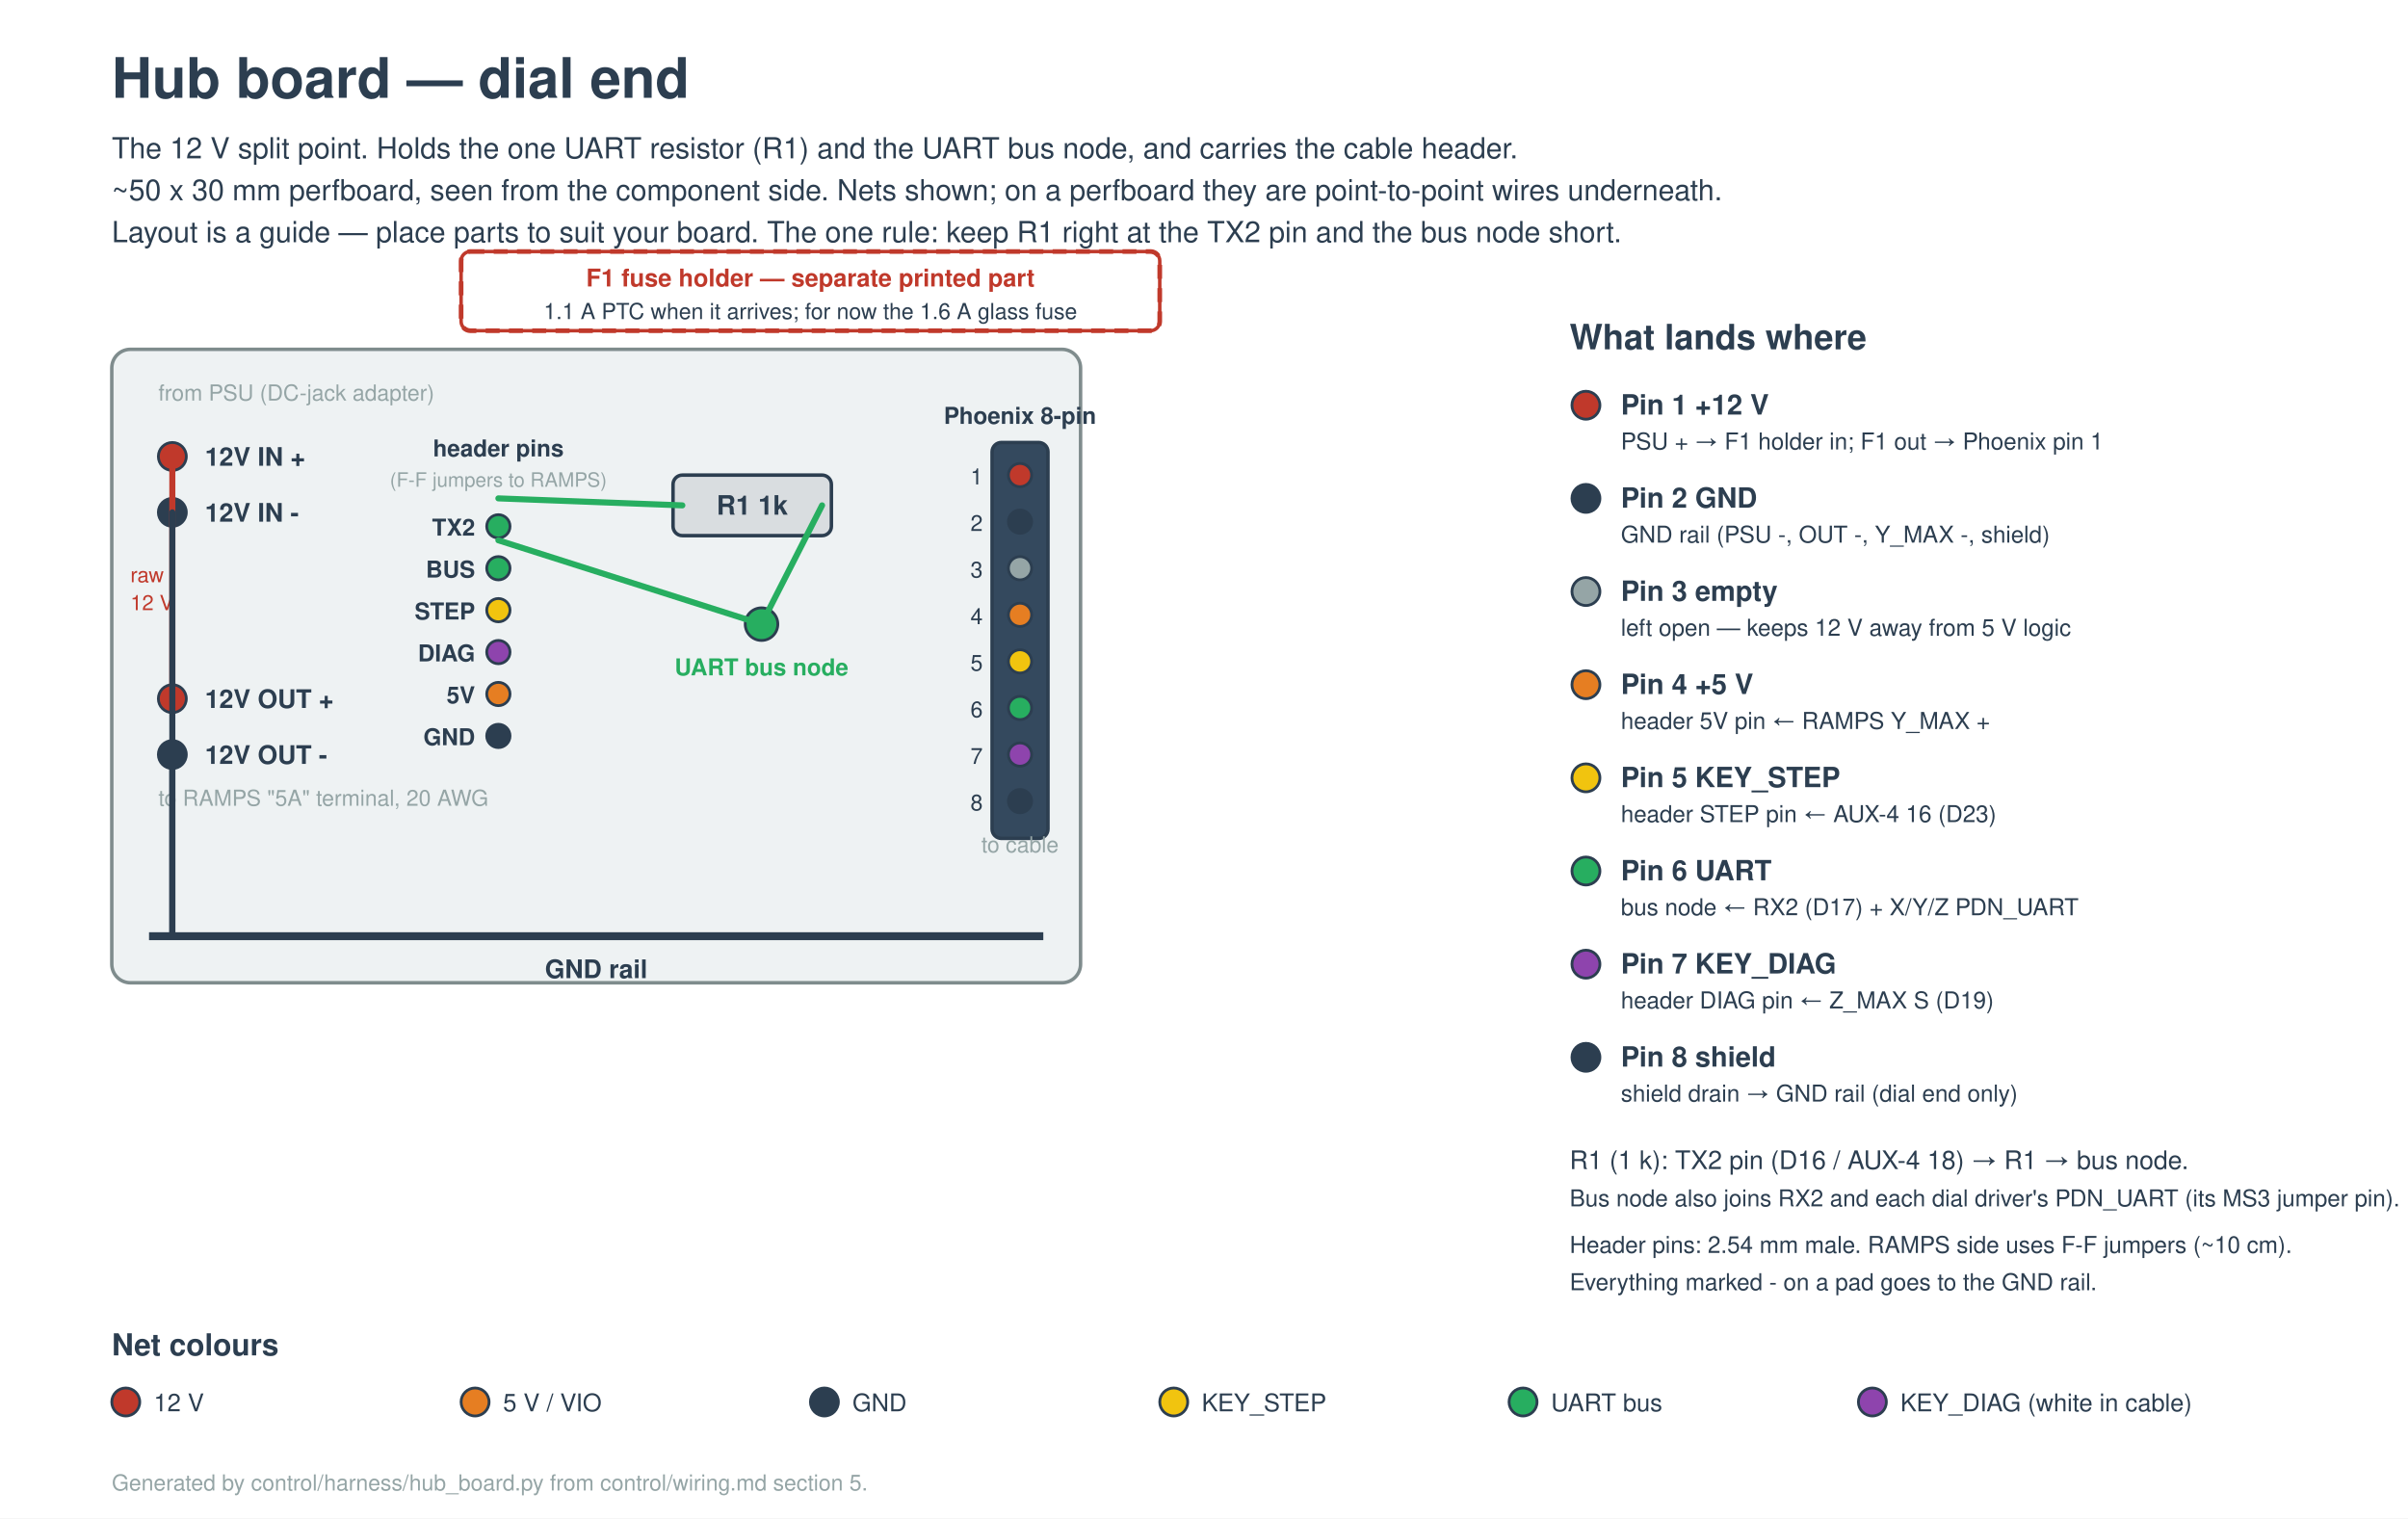
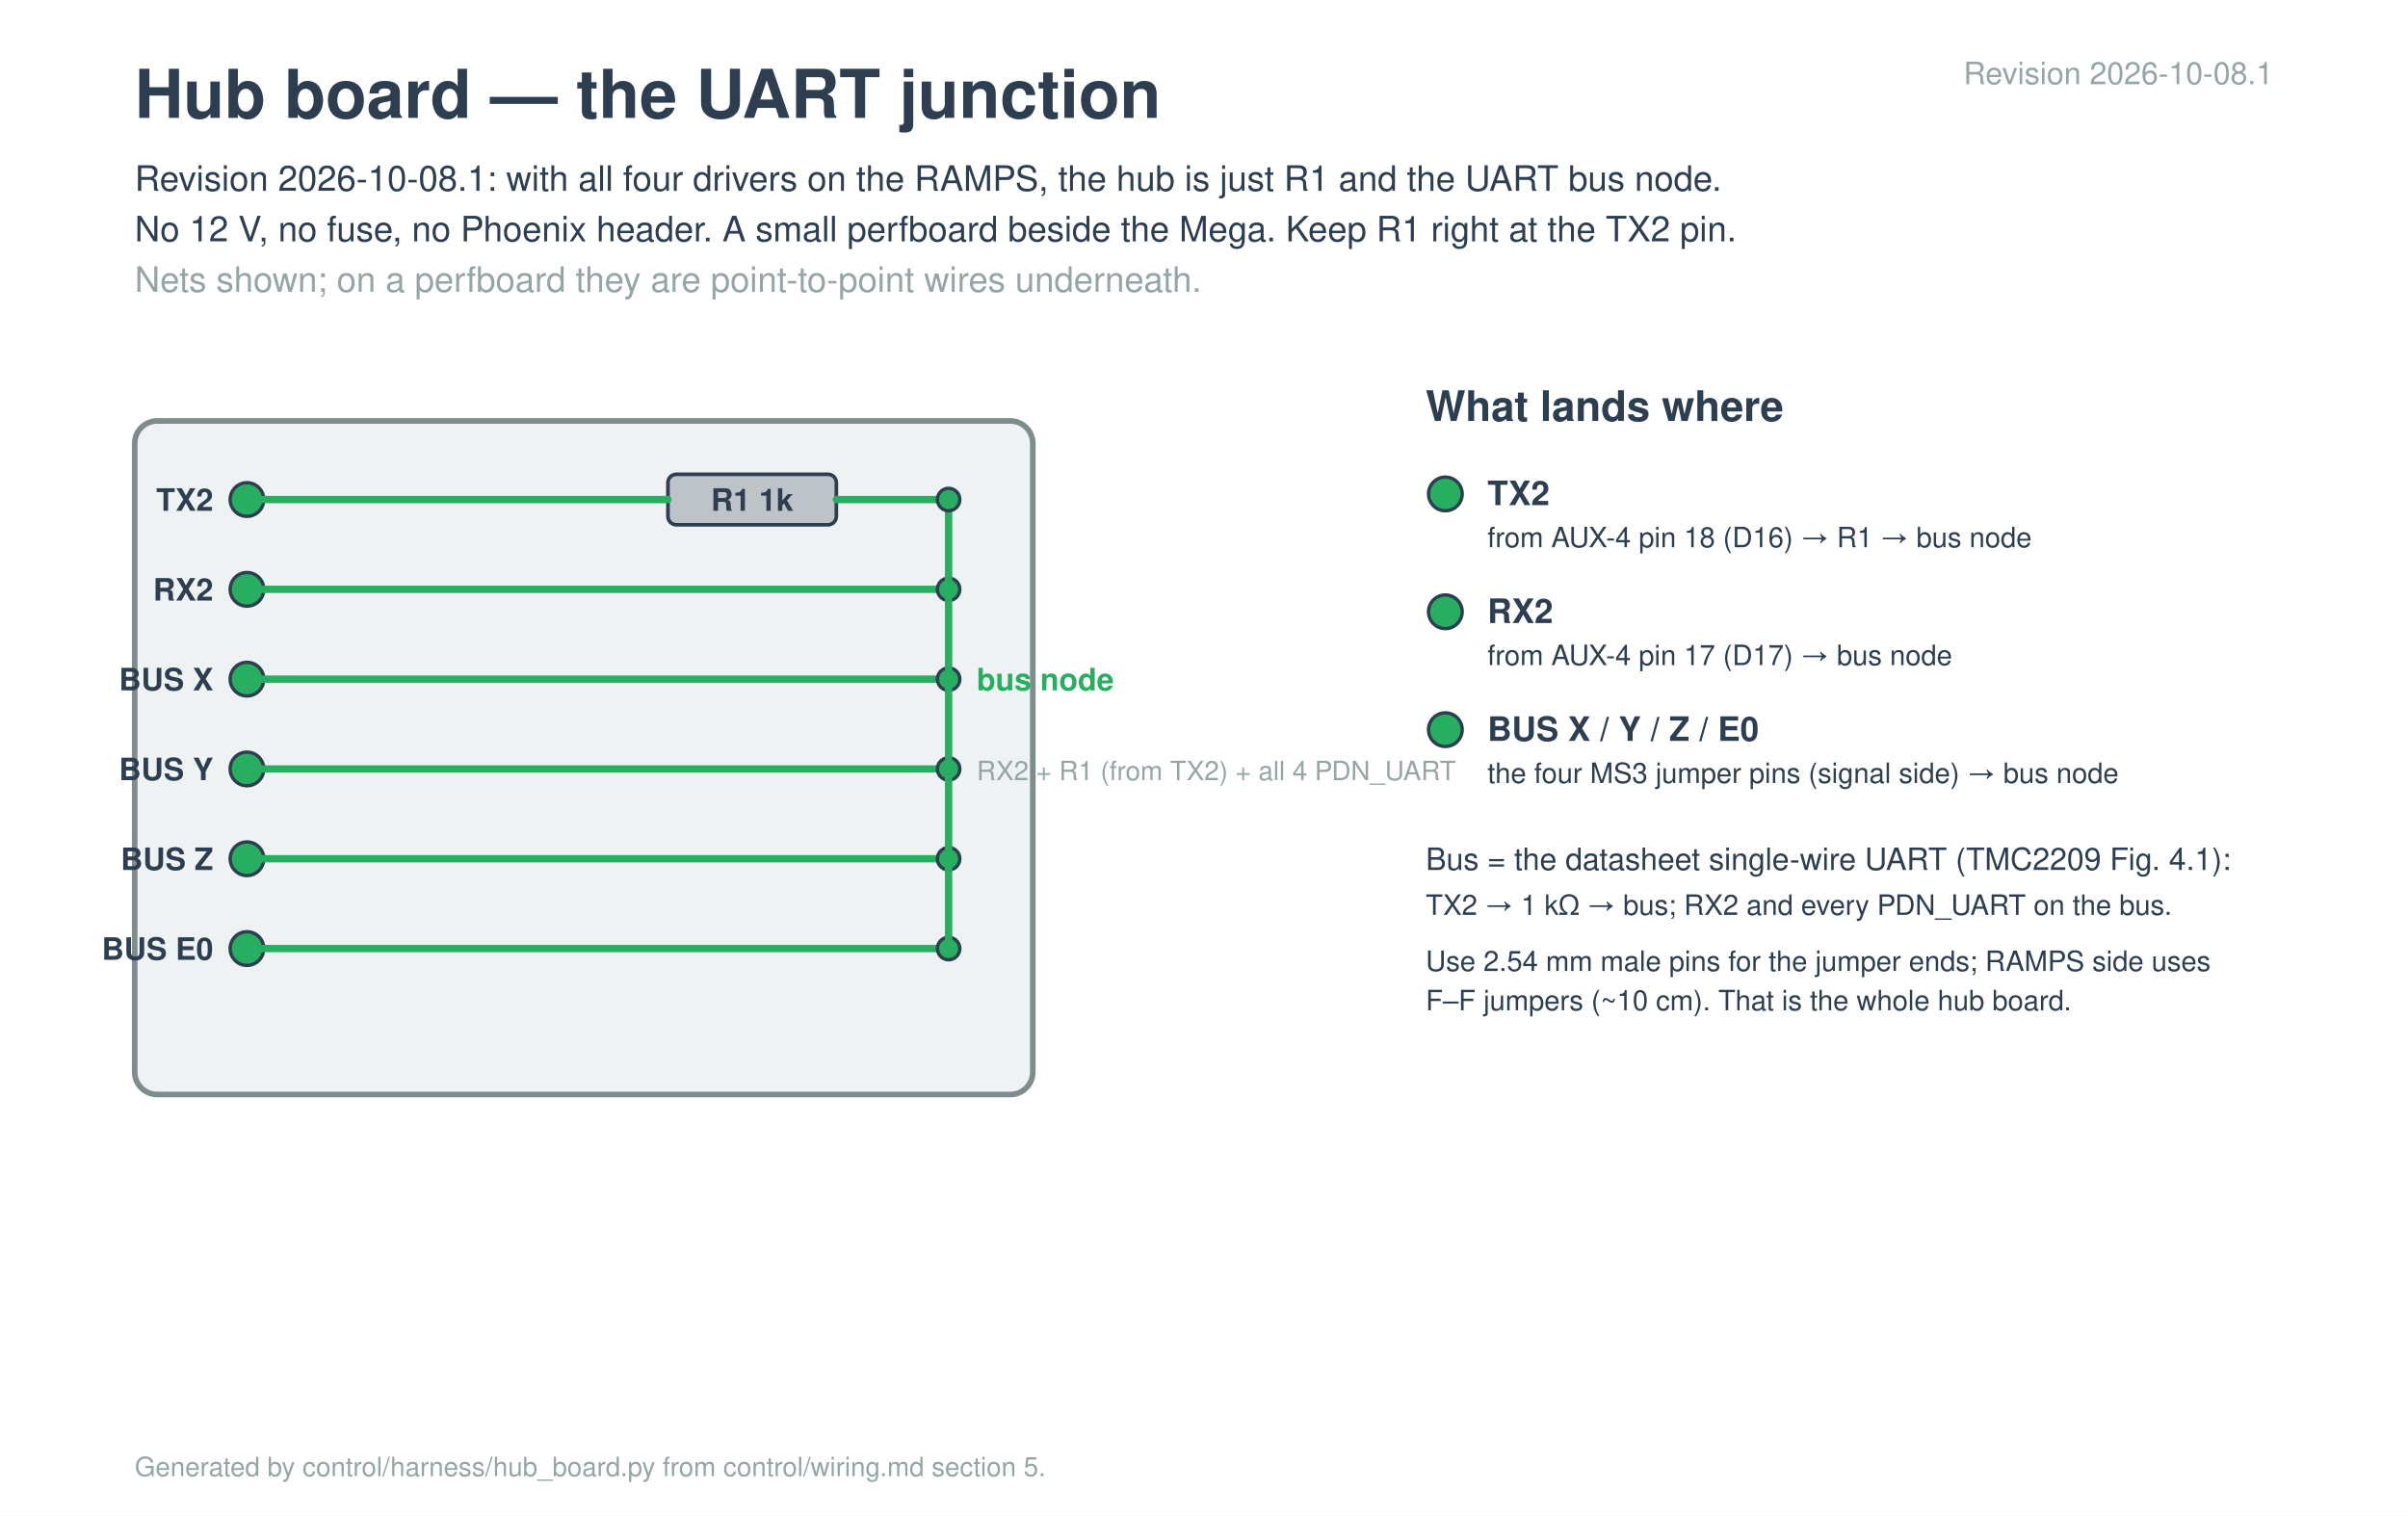
- <svg xmlns="http://www.w3.org/2000/svg" width="1034" height="652" viewBox="0 0 1034 652" font-family="Helvetica,Arial,sans-serif">
-   <rect width="1034" height="652" fill="white" />
-   <text x="48" y="42" font-size="24" font-weight="bold" fill="#2c3e50" text-anchor="start">Hub board — dial end</text>
-   <text x="48" y="68" font-size="12.5" fill="#2c3e50" text-anchor="start">The 12 V split point. Holds the one UART resistor (R1) and the UART bus node, and carries the cable header.</text>
-   <text x="48" y="86" font-size="12.5" fill="#2c3e50" text-anchor="start">~50 x 30 mm perfboard, seen from the component side. Nets shown; on a perfboard they are point-to-point wires underneath.</text>
-   <text x="48" y="104" font-size="12.5" fill="#2c3e50" text-anchor="start">Layout is a guide — place parts to suit your board. The one rule: keep R1 right at the TX2 pin and the bus node short.</text>
-   <rect x="48" y="150" width="416" height="272" rx="8" fill="#eef2f3" stroke="#7f8c8d" stroke-width="1.5" />
-   <circle cx="74" cy="196" r="6" fill="#c0392b" stroke="#2c3e50" stroke-width="1.2" />
-   <text x="88" y="200" font-size="11" font-weight="bold" fill="#2c3e50" text-anchor="start">12V IN +</text>
-   <circle cx="74" cy="220" r="6" fill="#2c3e50" stroke="#2c3e50" stroke-width="1.2" />
-   <text x="88" y="224" font-size="11" font-weight="bold" fill="#2c3e50" text-anchor="start">12V IN -</text>
-   <text x="68" y="172" font-size="9.5" fill="#95a5a6" text-anchor="start">from PSU (DC-jack adapter)</text>
-   <circle cx="74" cy="300" r="6" fill="#c0392b" stroke="#2c3e50" stroke-width="1.2" />
-   <text x="88" y="304" font-size="11" font-weight="bold" fill="#2c3e50" text-anchor="start">12V OUT +</text>
-   <circle cx="74" cy="324" r="6" fill="#2c3e50" stroke="#2c3e50" stroke-width="1.2" />
-   <text x="88" y="328" font-size="11" font-weight="bold" fill="#2c3e50" text-anchor="start">12V OUT -</text>
-   <text x="68" y="346" font-size="9.5" fill="#95a5a6" text-anchor="start">to RAMPS "5A" terminal, 20 AWG</text>
-   <path d="M74,196 L74,300" fill="none" stroke="#c0392b" stroke-width="2.6" stroke-linecap="round" />
-   <text x="56" y="250" font-size="9" fill="#c0392b" text-anchor="start">raw</text>
-   <text x="56" y="262" font-size="9" fill="#c0392b" text-anchor="start">12 V</text>
-   <line x1="64" y1="402" x2="448" y2="402" stroke="#2c3e50" stroke-width="3.4" />
-   <text x="256" y="420" font-size="11" font-weight="bold" fill="#2c3e50" text-anchor="middle">GND rail</text>
-   <path d="M74,220 L74,402" fill="none" stroke="#2c3e50" stroke-width="2.6" stroke-linecap="round" />
-   <path d="M74,324 L74,402" fill="none" stroke="#2c3e50" stroke-width="2.6" stroke-linecap="round" />
-   <rect x="289" y="204" width="68" height="26" rx="4" fill="#d9dde0" stroke="#2c3e50" stroke-width="1.5" />
-   <text x="323" y="221" font-size="11.5" font-weight="bold" fill="#2c3e50" text-anchor="middle">R1  1k</text>
-   <circle cx="327" cy="268" r="7" fill="#27ae60" stroke="#2c3e50" stroke-width="1.2" />
-   <text x="327" y="290" font-size="10" font-weight="bold" fill="#27ae60" text-anchor="middle">UART bus node</text>
-   <path d="M353,217 L327,268" fill="none" stroke="#27ae60" stroke-width="2.6" stroke-linecap="round" />
-   <text x="214" y="196" font-size="10" font-weight="bold" fill="#2c3e50" text-anchor="middle">header pins</text>
-   <text x="214" y="209" font-size="8.5" fill="#95a5a6" text-anchor="middle">(F-F jumpers to RAMPS)</text>
-   <circle cx="214" cy="226" r="5" fill="#27ae60" stroke="#2c3e50" stroke-width="1.2" />
-   <text x="204" y="230" font-size="10" font-weight="bold" fill="#2c3e50" text-anchor="end">TX2</text>
-   <circle cx="214" cy="244" r="5" fill="#27ae60" stroke="#2c3e50" stroke-width="1.2" />
-   <text x="204" y="248" font-size="10" font-weight="bold" fill="#2c3e50" text-anchor="end">BUS</text>
-   <circle cx="214" cy="262" r="5" fill="#f1c40f" stroke="#2c3e50" stroke-width="1.2" />
-   <text x="204" y="266" font-size="10" font-weight="bold" fill="#2c3e50" text-anchor="end">STEP</text>
-   <circle cx="214" cy="280" r="5" fill="#8e44ad" stroke="#2c3e50" stroke-width="1.2" />
-   <text x="204" y="284" font-size="10" font-weight="bold" fill="#2c3e50" text-anchor="end">DIAG</text>
-   <circle cx="214" cy="298" r="5" fill="#e67e22" stroke="#2c3e50" stroke-width="1.2" />
-   <text x="204" y="302" font-size="10" font-weight="bold" fill="#2c3e50" text-anchor="end">5V</text>
-   <circle cx="214" cy="316" r="5" fill="#2c3e50" stroke="#2c3e50" stroke-width="1.2" />
-   <text x="204" y="320" font-size="10" font-weight="bold" fill="#2c3e50" text-anchor="end">GND</text>
-   <path d="M214,214 L293,217" fill="none" stroke="#27ae60" stroke-width="2.6" stroke-linecap="round" />
-   <path d="M327,268 L214,232" fill="none" stroke="#27ae60" stroke-width="2.6" stroke-linecap="round" />
-   <rect x="426" y="190" width="24" height="170" rx="4" fill="#34495e" stroke="#2c3e50" stroke-width="1.5" />
-   <text x="438" y="182" font-size="10" font-weight="bold" fill="#2c3e50" text-anchor="middle">Phoenix 8-pin</text>
-   <circle cx="438" cy="204" r="5" fill="#c0392b" stroke="#2c3e50" stroke-width="1.2" />
-   <text x="422" y="208" font-size="9.5" fill="#2c3e50" text-anchor="end">1</text>
-   <circle cx="438" cy="224" r="5" fill="#2c3e50" stroke="#2c3e50" stroke-width="1.2" />
-   <text x="422" y="228" font-size="9.5" fill="#2c3e50" text-anchor="end">2</text>
-   <circle cx="438" cy="244" r="5" fill="#95a5a6" stroke="#2c3e50" stroke-width="1.2" />
-   <text x="422" y="248" font-size="9.5" fill="#2c3e50" text-anchor="end">3</text>
-   <circle cx="438" cy="264" r="5" fill="#e67e22" stroke="#2c3e50" stroke-width="1.2" />
-   <text x="422" y="268" font-size="9.5" fill="#2c3e50" text-anchor="end">4</text>
-   <circle cx="438" cy="284" r="5" fill="#f1c40f" stroke="#2c3e50" stroke-width="1.2" />
-   <text x="422" y="288" font-size="9.5" fill="#2c3e50" text-anchor="end">5</text>
-   <circle cx="438" cy="304" r="5" fill="#27ae60" stroke="#2c3e50" stroke-width="1.2" />
-   <text x="422" y="308" font-size="9.5" fill="#2c3e50" text-anchor="end">6</text>
-   <circle cx="438" cy="324" r="5" fill="#8e44ad" stroke="#2c3e50" stroke-width="1.2" />
-   <text x="422" y="328" font-size="9.5" fill="#2c3e50" text-anchor="end">7</text>
-   <circle cx="438" cy="344" r="5" fill="#2c3e50" stroke="#2c3e50" stroke-width="1.2" />
-   <text x="422" y="348" font-size="9.5" fill="#2c3e50" text-anchor="end">8</text>
-   <text x="438" y="366" font-size="9.5" fill="#95a5a6" text-anchor="middle">to cable</text>
-   <rect x="198" y="108" width="300" height="34" rx="4" fill="white" stroke="#c0392b" stroke-width="1.5" />
-   <rect x="198" y="108" width="300" height="34" rx="4" fill="none" stroke="#c0392b" stroke-width="2" stroke-dasharray="6 4" />
-   <text x="348" y="123" font-size="10.5" font-weight="bold" fill="#c0392b" text-anchor="middle">F1 fuse holder — separate printed part</text>
-   <text x="348" y="137" font-size="9.5" fill="#2c3e50" text-anchor="middle">1.1 A PTC when it arrives; for now the 1.6 A glass fuse</text>
-   <text x="674" y="150" font-size="15" font-weight="bold" fill="#2c3e50" text-anchor="start">What lands where</text>
-   <circle cx="681" cy="174" r="6" fill="#c0392b" stroke="#2c3e50" stroke-width="1.2" />
-   <text x="696" y="178" font-size="12" font-weight="bold" fill="#2c3e50" text-anchor="start">Pin 1  +12 V</text>
-   <text x="696" y="193" font-size="10" fill="#2c3e50" text-anchor="start">PSU + → F1 holder in; F1 out → Phoenix pin 1</text>
-   <circle cx="681" cy="214" r="6" fill="#2c3e50" stroke="#2c3e50" stroke-width="1.2" />
-   <text x="696" y="218" font-size="12" font-weight="bold" fill="#2c3e50" text-anchor="start">Pin 2  GND</text>
-   <text x="696" y="233" font-size="10" fill="#2c3e50" text-anchor="start">GND rail (PSU -, OUT -, Y_MAX -, shield)</text>
-   <circle cx="681" cy="254" r="6" fill="#95a5a6" stroke="#2c3e50" stroke-width="1.2" />
-   <text x="696" y="258" font-size="12" font-weight="bold" fill="#2c3e50" text-anchor="start">Pin 3  empty</text>
-   <text x="696" y="273" font-size="10" fill="#2c3e50" text-anchor="start">left open — keeps 12 V away from 5 V logic</text>
-   <circle cx="681" cy="294" r="6" fill="#e67e22" stroke="#2c3e50" stroke-width="1.2" />
-   <text x="696" y="298" font-size="12" font-weight="bold" fill="#2c3e50" text-anchor="start">Pin 4  +5 V</text>
-   <text x="696" y="313" font-size="10" fill="#2c3e50" text-anchor="start">header 5V pin ← RAMPS Y_MAX +</text>
-   <circle cx="681" cy="334" r="6" fill="#f1c40f" stroke="#2c3e50" stroke-width="1.2" />
-   <text x="696" y="338" font-size="12" font-weight="bold" fill="#2c3e50" text-anchor="start">Pin 5  KEY_STEP</text>
-   <text x="696" y="353" font-size="10" fill="#2c3e50" text-anchor="start">header STEP pin ← AUX-4 16 (D23)</text>
-   <circle cx="681" cy="374" r="6" fill="#27ae60" stroke="#2c3e50" stroke-width="1.2" />
-   <text x="696" y="378" font-size="12" font-weight="bold" fill="#2c3e50" text-anchor="start">Pin 6  UART</text>
-   <text x="696" y="393" font-size="10" fill="#2c3e50" text-anchor="start">bus node ← RX2 (D17) + X/Y/Z PDN_UART</text>
-   <circle cx="681" cy="414" r="6" fill="#8e44ad" stroke="#2c3e50" stroke-width="1.2" />
-   <text x="696" y="418" font-size="12" font-weight="bold" fill="#2c3e50" text-anchor="start">Pin 7  KEY_DIAG</text>
-   <text x="696" y="433" font-size="10" fill="#2c3e50" text-anchor="start">header DIAG pin ← Z_MAX S (D19)</text>
-   <circle cx="681" cy="454" r="6" fill="#2c3e50" stroke="#2c3e50" stroke-width="1.2" />
-   <text x="696" y="458" font-size="12" font-weight="bold" fill="#2c3e50" text-anchor="start">Pin 8  shield</text>
-   <text x="696" y="473" font-size="10" fill="#2c3e50" text-anchor="start">shield drain → GND rail (dial end only)</text>
-   <text x="674" y="502" font-size="11" fill="#2c3e50" text-anchor="start">R1 (1 k): TX2 pin (D16 / AUX-4 18) → R1 → bus node.</text>
-   <text x="674" y="518" font-size="10" fill="#2c3e50" text-anchor="start">Bus node also joins RX2 and each dial driver's PDN_UART (its MS3 jumper pin).</text>
-   <text x="674" y="538" font-size="10" fill="#2c3e50" text-anchor="start">Header pins: 2.54 mm male. RAMPS side uses F-F jumpers (~10 cm).</text>
-   <text x="674" y="554" font-size="10" fill="#2c3e50" text-anchor="start">Everything marked - on a pad goes to the GND rail.</text>
-   <text x="48" y="582" font-size="13" font-weight="bold" fill="#2c3e50" text-anchor="start">Net colours</text>
-   <circle cx="54" cy="602" r="6" fill="#c0392b" stroke="#2c3e50" stroke-width="1.2" />
-   <text x="66" y="606" font-size="10.5" fill="#2c3e50" text-anchor="start">12 V</text>
-   <circle cx="204" cy="602" r="6" fill="#e67e22" stroke="#2c3e50" stroke-width="1.2" />
-   <text x="216" y="606" font-size="10.5" fill="#2c3e50" text-anchor="start">5 V / VIO</text>
-   <circle cx="354" cy="602" r="6" fill="#2c3e50" stroke="#2c3e50" stroke-width="1.2" />
-   <text x="366" y="606" font-size="10.5" fill="#2c3e50" text-anchor="start">GND</text>
-   <circle cx="504" cy="602" r="6" fill="#f1c40f" stroke="#2c3e50" stroke-width="1.2" />
-   <text x="516" y="606" font-size="10.5" fill="#2c3e50" text-anchor="start">KEY_STEP</text>
-   <circle cx="654" cy="602" r="6" fill="#27ae60" stroke="#2c3e50" stroke-width="1.2" />
-   <text x="666" y="606" font-size="10.5" fill="#2c3e50" text-anchor="start">UART bus</text>
-   <circle cx="804" cy="602" r="6" fill="#8e44ad" stroke="#2c3e50" stroke-width="1.2" />
-   <text x="816" y="606" font-size="10.5" fill="#2c3e50" text-anchor="start">KEY_DIAG (white in cable)</text>
-   <text x="48" y="640" font-size="9.5" fill="#95a5a6" text-anchor="start">Generated by control/harness/hub_board.py from control/wiring.md section 5.</text>
+ <svg xmlns="http://www.w3.org/2000/svg" width="858" height="540" viewBox="0 0 858 540" font-family="Helvetica,Arial,sans-serif">
+   <rect width="858" height="540" fill="white" />
+   <text x="48" y="42" font-size="24" font-weight="bold" fill="#2c3e50" text-anchor="start">Hub board — the UART junction</text>
+   <text x="810" y="30" font-size="11" fill="#95a5a6" text-anchor="end">Revision 2026-10-08.1</text>
+   <text x="48" y="68" font-size="12.5" fill="#2c3e50" text-anchor="start">Revision 2026-10-08.1: with all four drivers on the RAMPS, the hub is just R1 and the UART bus node.</text>
+   <text x="48" y="86" font-size="12.5" fill="#2c3e50" text-anchor="start">No 12 V, no fuse, no Phoenix header. A small perfboard beside the Mega. Keep R1 right at the TX2 pin.</text>
+   <text x="48" y="104" font-size="12.5" fill="#95a5a6" text-anchor="start">Nets shown; on a perfboard they are point-to-point wires underneath.</text>
+   <rect x="48" y="150" width="320" height="240" rx="8" fill="#eef2f3" stroke="#7f8c8d" stroke-width="2" />
+   <circle cx="88" cy="178" r="6" fill="#27ae60" stroke="#2c3e50" stroke-width="1.2" />
+   <text x="76" y="182" font-size="11" font-weight="bold" fill="#2c3e50" text-anchor="end">TX2</text>
+   <circle cx="88" cy="210" r="6" fill="#27ae60" stroke="#2c3e50" stroke-width="1.2" />
+   <text x="76" y="214" font-size="11" font-weight="bold" fill="#2c3e50" text-anchor="end">RX2</text>
+   <circle cx="88" cy="242" r="6" fill="#27ae60" stroke="#2c3e50" stroke-width="1.2" />
+   <text x="76" y="246" font-size="11" font-weight="bold" fill="#2c3e50" text-anchor="end">BUS X</text>
+   <circle cx="88" cy="274" r="6" fill="#27ae60" stroke="#2c3e50" stroke-width="1.2" />
+   <text x="76" y="278" font-size="11" font-weight="bold" fill="#2c3e50" text-anchor="end">BUS Y</text>
+   <circle cx="88" cy="306" r="6" fill="#27ae60" stroke="#2c3e50" stroke-width="1.2" />
+   <text x="76" y="310" font-size="11" font-weight="bold" fill="#2c3e50" text-anchor="end">BUS Z</text>
+   <circle cx="88" cy="338" r="6" fill="#27ae60" stroke="#2c3e50" stroke-width="1.2" />
+   <text x="76" y="342" font-size="11" font-weight="bold" fill="#2c3e50" text-anchor="end">BUS E0</text>
+   <rect x="238" y="169" width="60" height="18" rx="3" fill="#bdc3c7" stroke="#2c3e50" stroke-width="1.3" />
+   <text x="268" y="182" font-size="11" font-weight="bold" fill="#2c3e50" text-anchor="middle">R1 1k</text>
+   <path d="M88,178 L238,178" fill="none" stroke="#27ae60" stroke-width="2.6" stroke-linecap="round" />
+   <path d="M298,178 L338,178" fill="none" stroke="#27ae60" stroke-width="2.6" stroke-linecap="round" />
+   <path d="M88,210 L338,210" fill="none" stroke="#27ae60" stroke-width="2.6" stroke-linecap="round" />
+   <circle cx="338" cy="210" r="4" fill="#27ae60" stroke="#2c3e50" stroke-width="1.2" />
+   <path d="M88,242 L338,242" fill="none" stroke="#27ae60" stroke-width="2.6" stroke-linecap="round" />
+   <circle cx="338" cy="242" r="4" fill="#27ae60" stroke="#2c3e50" stroke-width="1.2" />
+   <path d="M88,274 L338,274" fill="none" stroke="#27ae60" stroke-width="2.6" stroke-linecap="round" />
+   <circle cx="338" cy="274" r="4" fill="#27ae60" stroke="#2c3e50" stroke-width="1.2" />
+   <path d="M88,306 L338,306" fill="none" stroke="#27ae60" stroke-width="2.6" stroke-linecap="round" />
+   <circle cx="338" cy="306" r="4" fill="#27ae60" stroke="#2c3e50" stroke-width="1.2" />
+   <path d="M88,338 L338,338" fill="none" stroke="#27ae60" stroke-width="2.6" stroke-linecap="round" />
+   <circle cx="338" cy="338" r="4" fill="#27ae60" stroke="#2c3e50" stroke-width="1.2" />
+   <line x1="338" y1="178" x2="338" y2="338" stroke="#27ae60" stroke-width="2.6" />
+   <circle cx="338" cy="178" r="4" fill="#27ae60" stroke="#2c3e50" stroke-width="1.2" />
+   <text x="348" y="246" font-size="11" font-weight="bold" fill="#27ae60" text-anchor="start">bus node</text>
+   <text x="348" y="278" font-size="9.5" fill="#95a5a6" text-anchor="start">RX2 + R1 (from TX2) + all 4 PDN_UART</text>
+   <text x="508" y="150" font-size="15" font-weight="bold" fill="#2c3e50" text-anchor="start">What lands where</text>
+   <circle cx="515" cy="176" r="6" fill="#27ae60" stroke="#2c3e50" stroke-width="1.2" />
+   <text x="530" y="180" font-size="12" font-weight="bold" fill="#2c3e50" text-anchor="start">TX2</text>
+   <text x="530" y="195" font-size="10" fill="#2c3e50" text-anchor="start">from AUX-4 pin 18 (D16) → R1 → bus node</text>
+   <circle cx="515" cy="218" r="6" fill="#27ae60" stroke="#2c3e50" stroke-width="1.2" />
+   <text x="530" y="222" font-size="12" font-weight="bold" fill="#2c3e50" text-anchor="start">RX2</text>
+   <text x="530" y="237" font-size="10" fill="#2c3e50" text-anchor="start">from AUX-4 pin 17 (D17) → bus node</text>
+   <circle cx="515" cy="260" r="6" fill="#27ae60" stroke="#2c3e50" stroke-width="1.2" />
+   <text x="530" y="264" font-size="12" font-weight="bold" fill="#2c3e50" text-anchor="start">BUS X / Y / Z / E0</text>
+   <text x="530" y="279" font-size="10" fill="#2c3e50" text-anchor="start">the four MS3 jumper pins (signal side) → bus node</text>
+   <text x="508" y="310" font-size="11" fill="#2c3e50" text-anchor="start">Bus = the datasheet single-wire UART (TMC2209 Fig. 4.1):</text>
+   <text x="508" y="326" font-size="10" fill="#2c3e50" text-anchor="start">TX2 → 1 kΩ → bus; RX2 and every PDN_UART on the bus.</text>
+   <text x="508" y="346" font-size="10" fill="#2c3e50" text-anchor="start">Use 2.54 mm male pins for the jumper ends; RAMPS side uses</text>
+   <text x="508" y="360" font-size="10" fill="#2c3e50" text-anchor="start">F–F jumpers (~10 cm). That is the whole hub board.</text>
+   <text x="48" y="526" font-size="9.5" fill="#95a5a6" text-anchor="start">Generated by control/harness/hub_board.py from control/wiring.md section 5.</text>
</svg>
